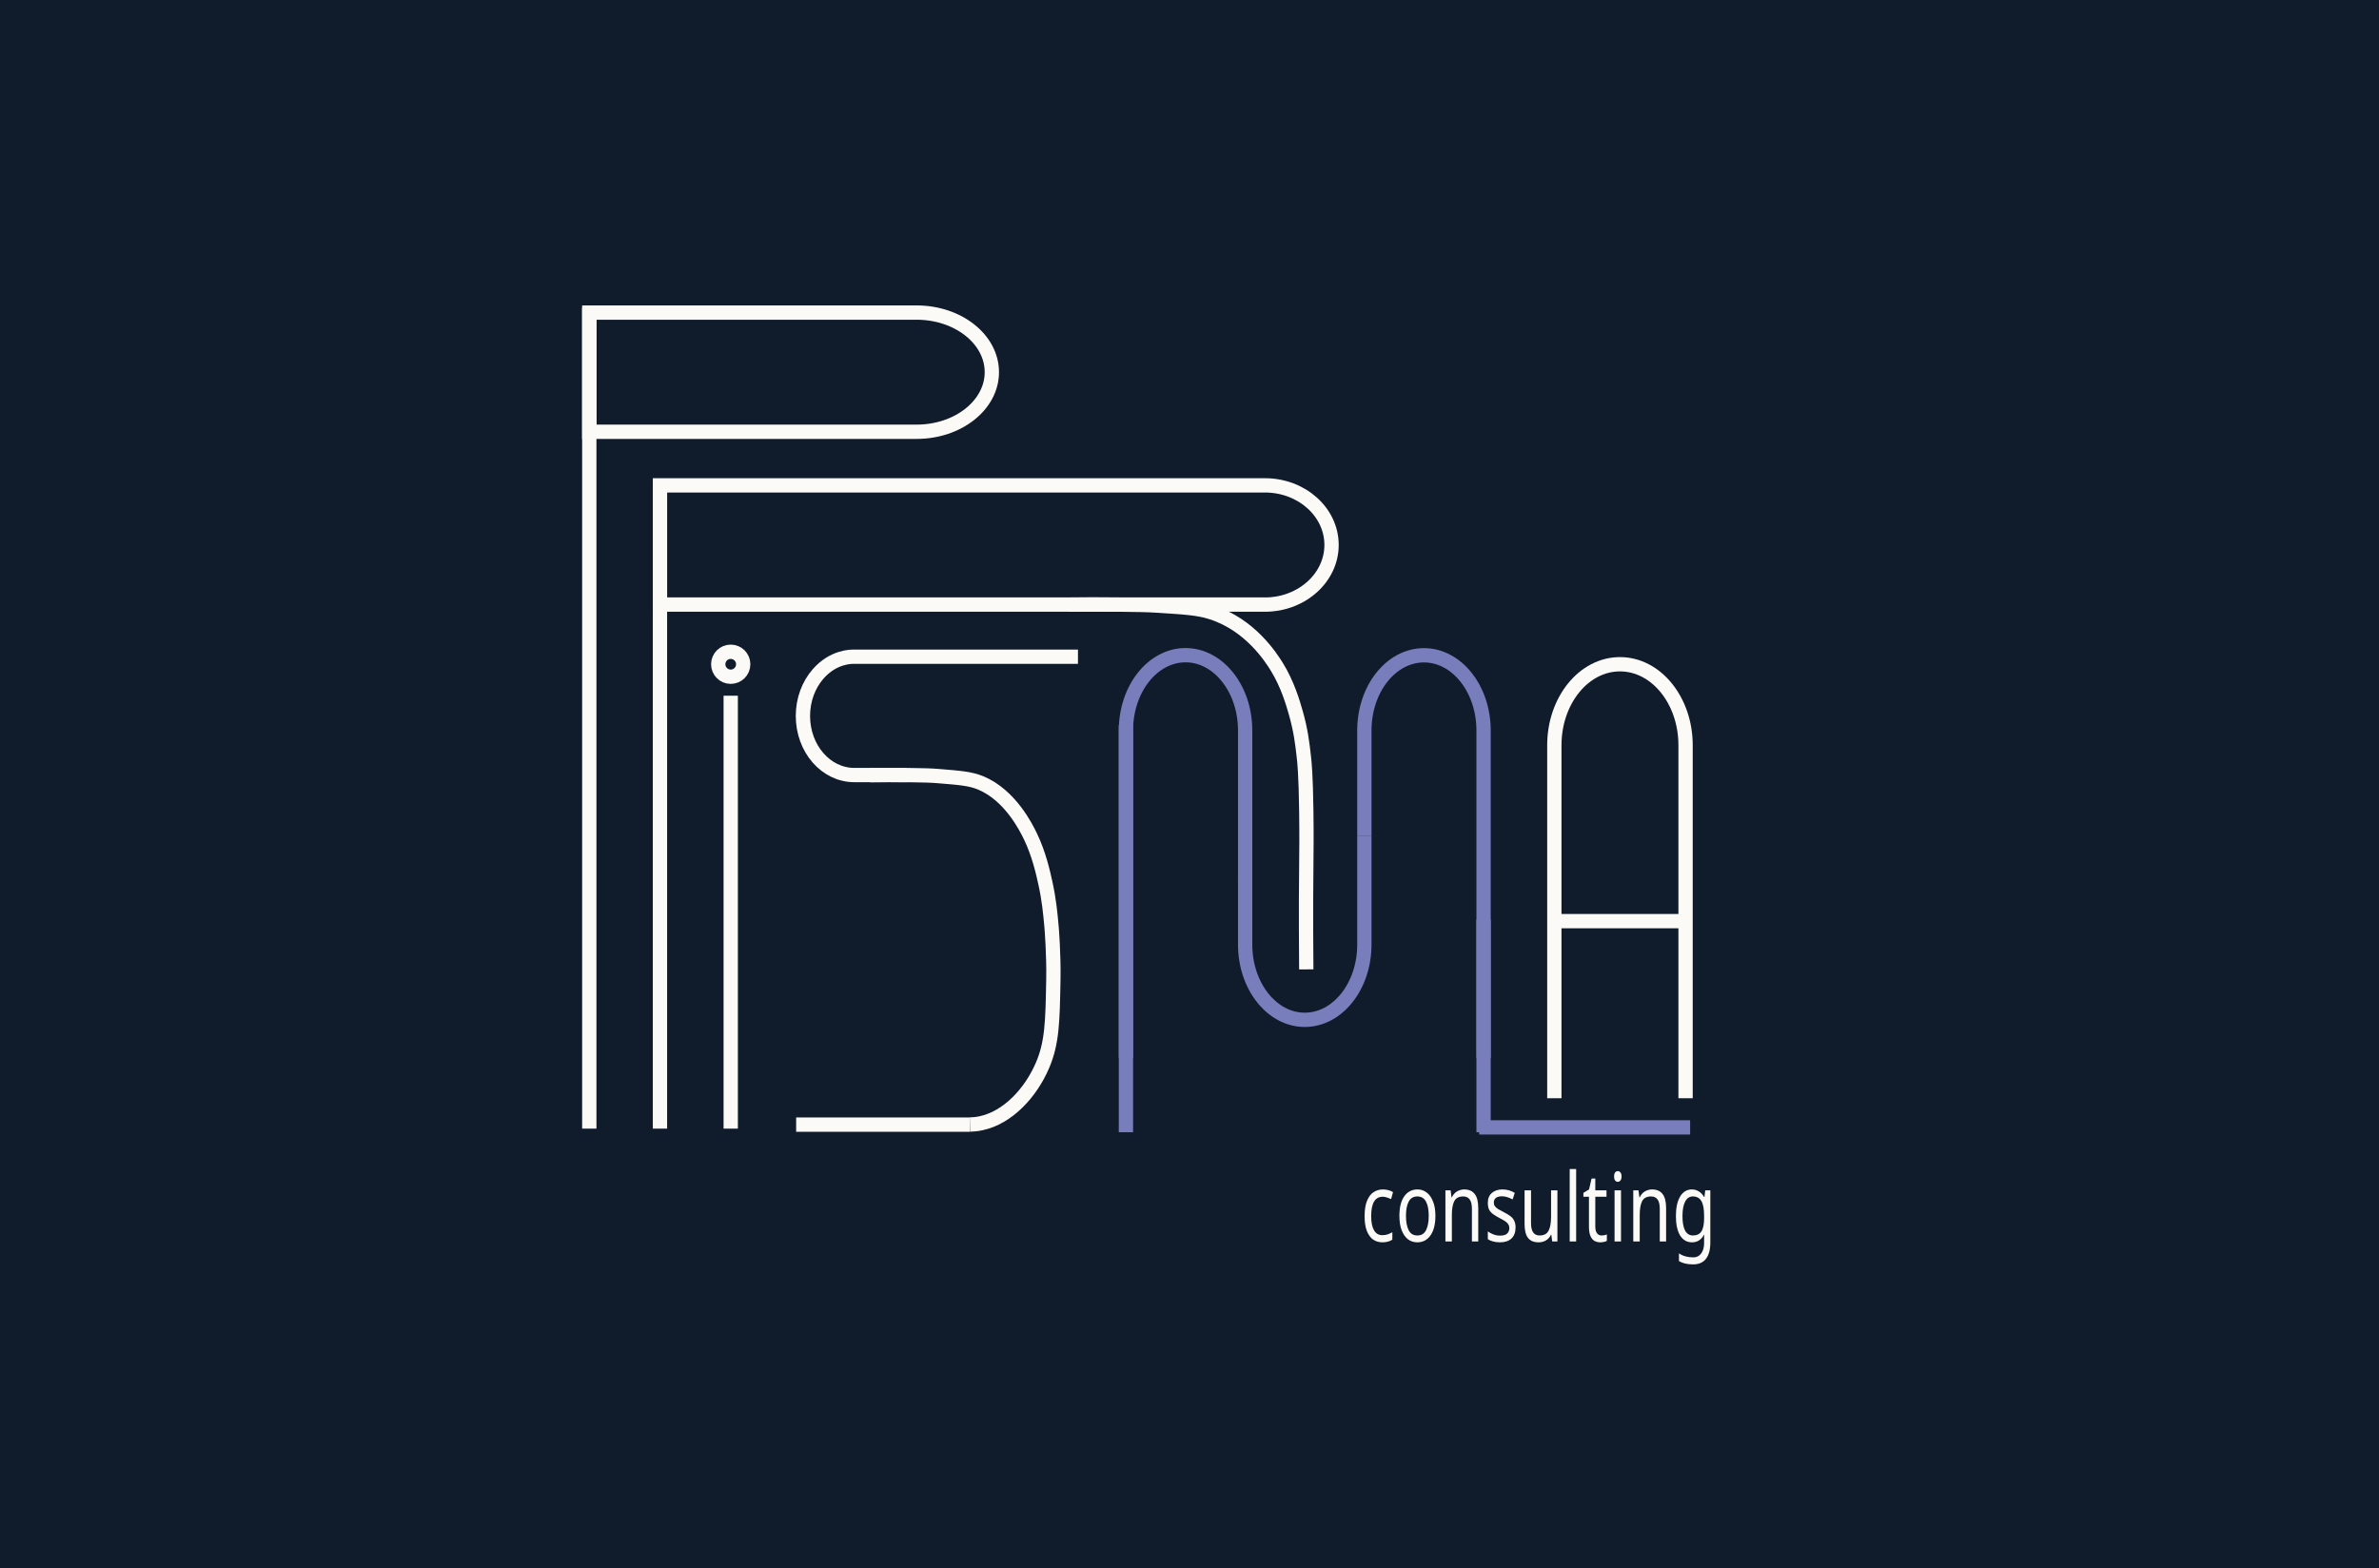
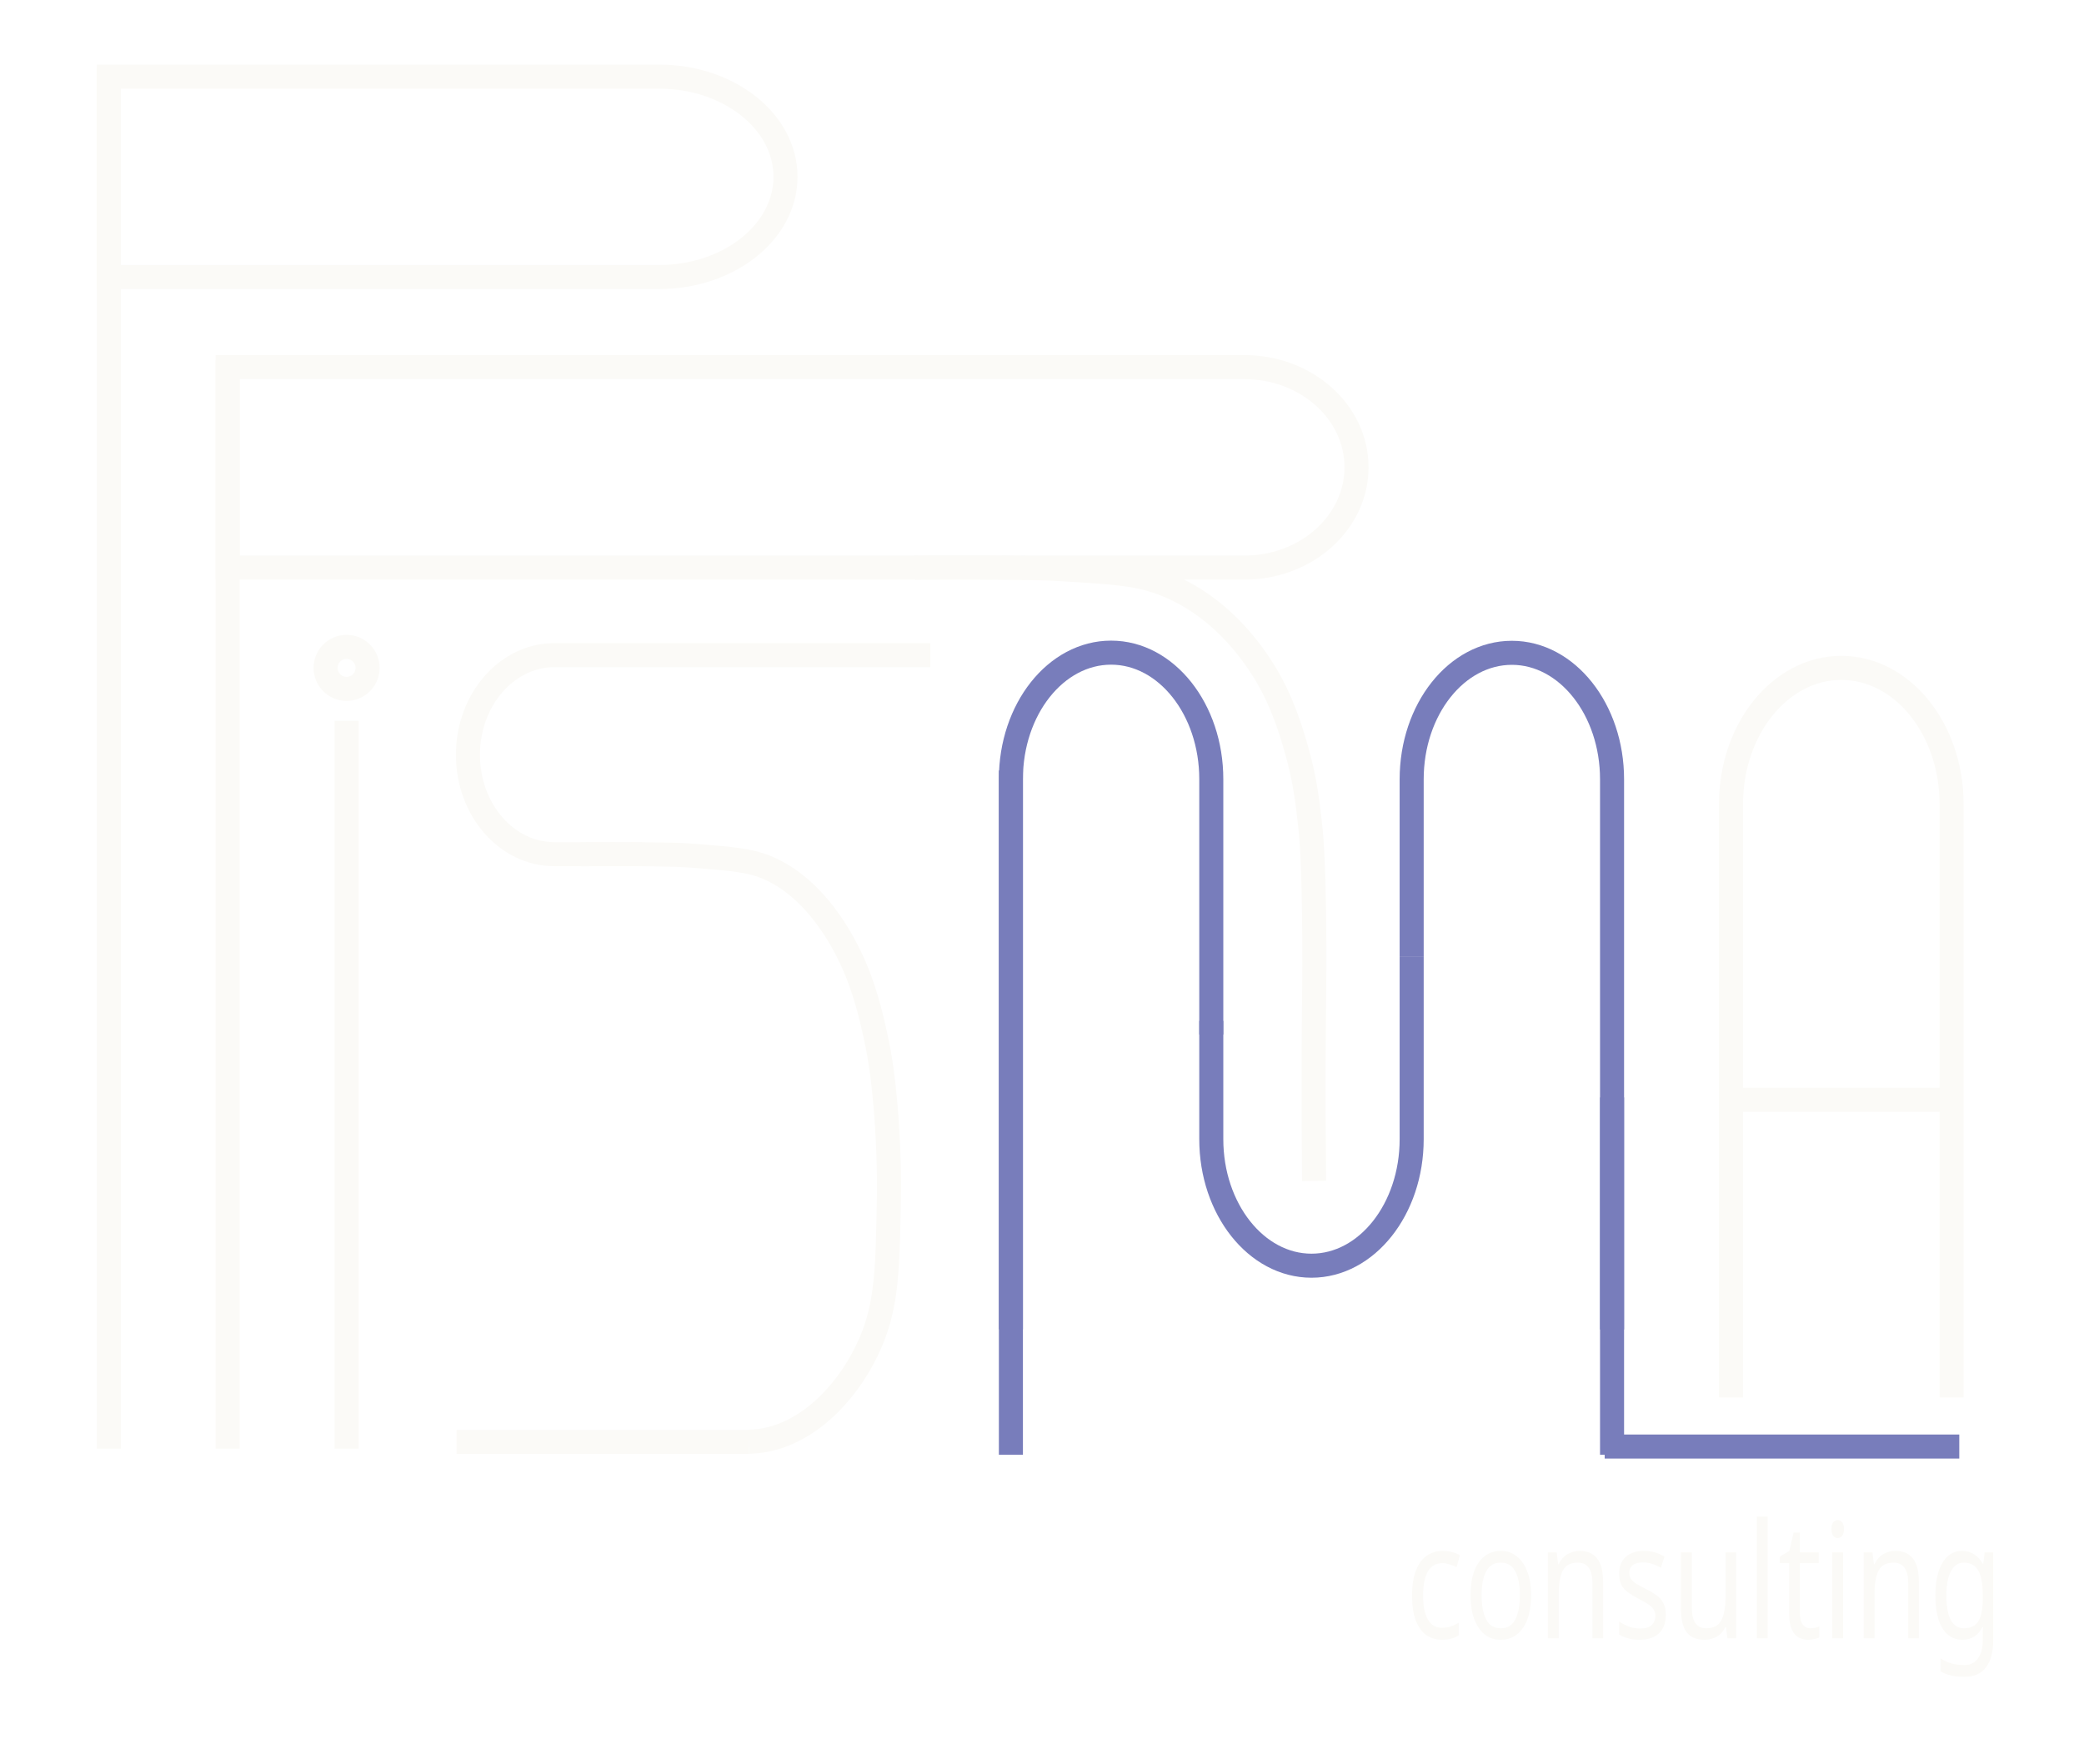
- <svg xmlns="http://www.w3.org/2000/svg" id="Capa_2" data-name="Capa 2" viewBox="0 0 249.45 164.41">
+ <svg xmlns="http://www.w3.org/2000/svg" id="Capa_2" data-name="Capa 2" viewBox="55 28 130 110">
  <defs>
    <style>
-       .cls-1 {
-         fill: #101b2c;
-       }
- 
      .cls-2 {
        stroke: #fbfaf7;
      }

      .cls-2, .cls-3 {
        fill: none;
        stroke-miterlimit: 10;
        stroke-width: 1.5px;
      }

      .cls-4 {
        fill: #fbfaf7;
        font-family: EuphemiaUCAS, 'Euphemia UCAS';
        font-size: 10px;
      }

      .cls-3 {
        stroke: #787dbb;
      }
    </style>
  </defs>
-   <rect class="cls-1" y="-1.1" width="249.45" height="167.61" />
  <g>
    <g>
      <g>
        <line class="cls-2" x1="76.62" y1="72.96" x2="76.62" y2="118.36" />
        <circle class="cls-2" cx="76.62" cy="69.66" r="1.31" />
      </g>
      <g>
        <line class="cls-2" x1="61.79" y1="32.28" x2="61.79" y2="118.36" />
        <path class="cls-2" d="M96.11,32.78h-34.32v12.5h34.32c4.35,0,7.89-2.8,7.89-6.25h0c0-3.45-3.53-6.25-7.89-6.25Z" />
      </g>
      <g>
        <line class="cls-2" x1="69.2" y1="118.36" x2="69.2" y2="50.47" />
        <g>
          <path class="cls-2" d="M132.63,50.9h-63.43v12.5h63.43c.44.01,2.88.01,4.94-1.83,1.26-1.13,2.05-2.69,2.05-4.42h0c0-3.45-3.13-6.25-6.99-6.25Z" />
          <path class="cls-2" d="M112.05,63.41c1.47-.02,3.39-.03,5.63,0,1.69.02,2.56.03,3.66.1,2.9.18,4.36.27,5.73.72,4.03,1.3,6.21,4.73,6.8,5.68,1.14,1.84,1.71,3.82,2,4.84.52,1.8.69,3.24.84,4.58.07.58.21,1.9.26,5.68.04,2.61.01,4.53.01,4.58-.03,2.45-.06,6.25-.01,12.07" />
        </g>
      </g>
      <g>
        <path class="cls-2" d="M113.03,68.87h-23.45c-.34-.01-2.22-.01-3.81,1.82-.97,1.12-1.58,2.67-1.58,4.39h0c0,3.43,2.41,6.2,5.39,6.2h5.47" />
        <path class="cls-2" d="M91.24,81.29c1.13-.02,2.61-.03,4.34,0,1.3.02,1.97.03,2.82.1,2.24.18,3.36.27,4.42.71,3.11,1.29,4.79,4.7,5.24,5.64.88,1.83,1.32,3.8,1.54,4.81.4,1.79.53,3.22.65,4.55,0,.07.01.15.02.24,0,0,.23,2.75.18,5.39-.08,4.41-.12,6.62-1.14,9-1.23,2.87-3.63,5.48-6.46,6.07-.46.1-.85.12-1.13.13" />
        <path class="cls-2" d="M83.48,117.94c6.08,0,12.17,0,18.25,0" />
      </g>
      <g>
        <path class="cls-2" d="M176.74,115.17v-37.01c0-4.7-3.08-8.5-6.88-8.5h0c-3.8,0-6.88,3.81-6.88,8.5v37.01" />
        <line class="cls-2" x1="162.97" y1="96.6" x2="176.74" y2="96.6" />
      </g>
      <g>
        <g>
          <path class="cls-3" d="M130.56,91.68v7.38c0,4.35,2.8,7.89,6.25,7.89h0c3.45,0,6.25-3.53,6.25-7.89v-11.38" />
          <path class="cls-3" d="M155.56,110.93v-34.32c0-4.35-2.8-7.89-6.25-7.89h0c-3.45,0-6.25,3.53-6.25,7.89v11.08" />
          <path class="cls-3" d="M130.56,92.53v-15.93c0-4.35-2.8-7.89-6.25-7.89h0c-3.45,0-6.25,3.53-6.25,7.89v34.32" />
          <line class="cls-3" x1="118.06" y1="76.06" x2="118.06" y2="118.74" />
          <line class="cls-3" x1="155.56" y1="96.45" x2="155.56" y2="118.74" />
        </g>
        <line class="cls-3" x1="177.22" y1="118.23" x2="155.1" y2="118.23" />
      </g>
    </g>
    <text class="cls-4" transform="translate(142.67 130.19) scale(.76 1)">
      <tspan x="0" y="0">consulting</tspan>
    </text>
  </g>
</svg>
